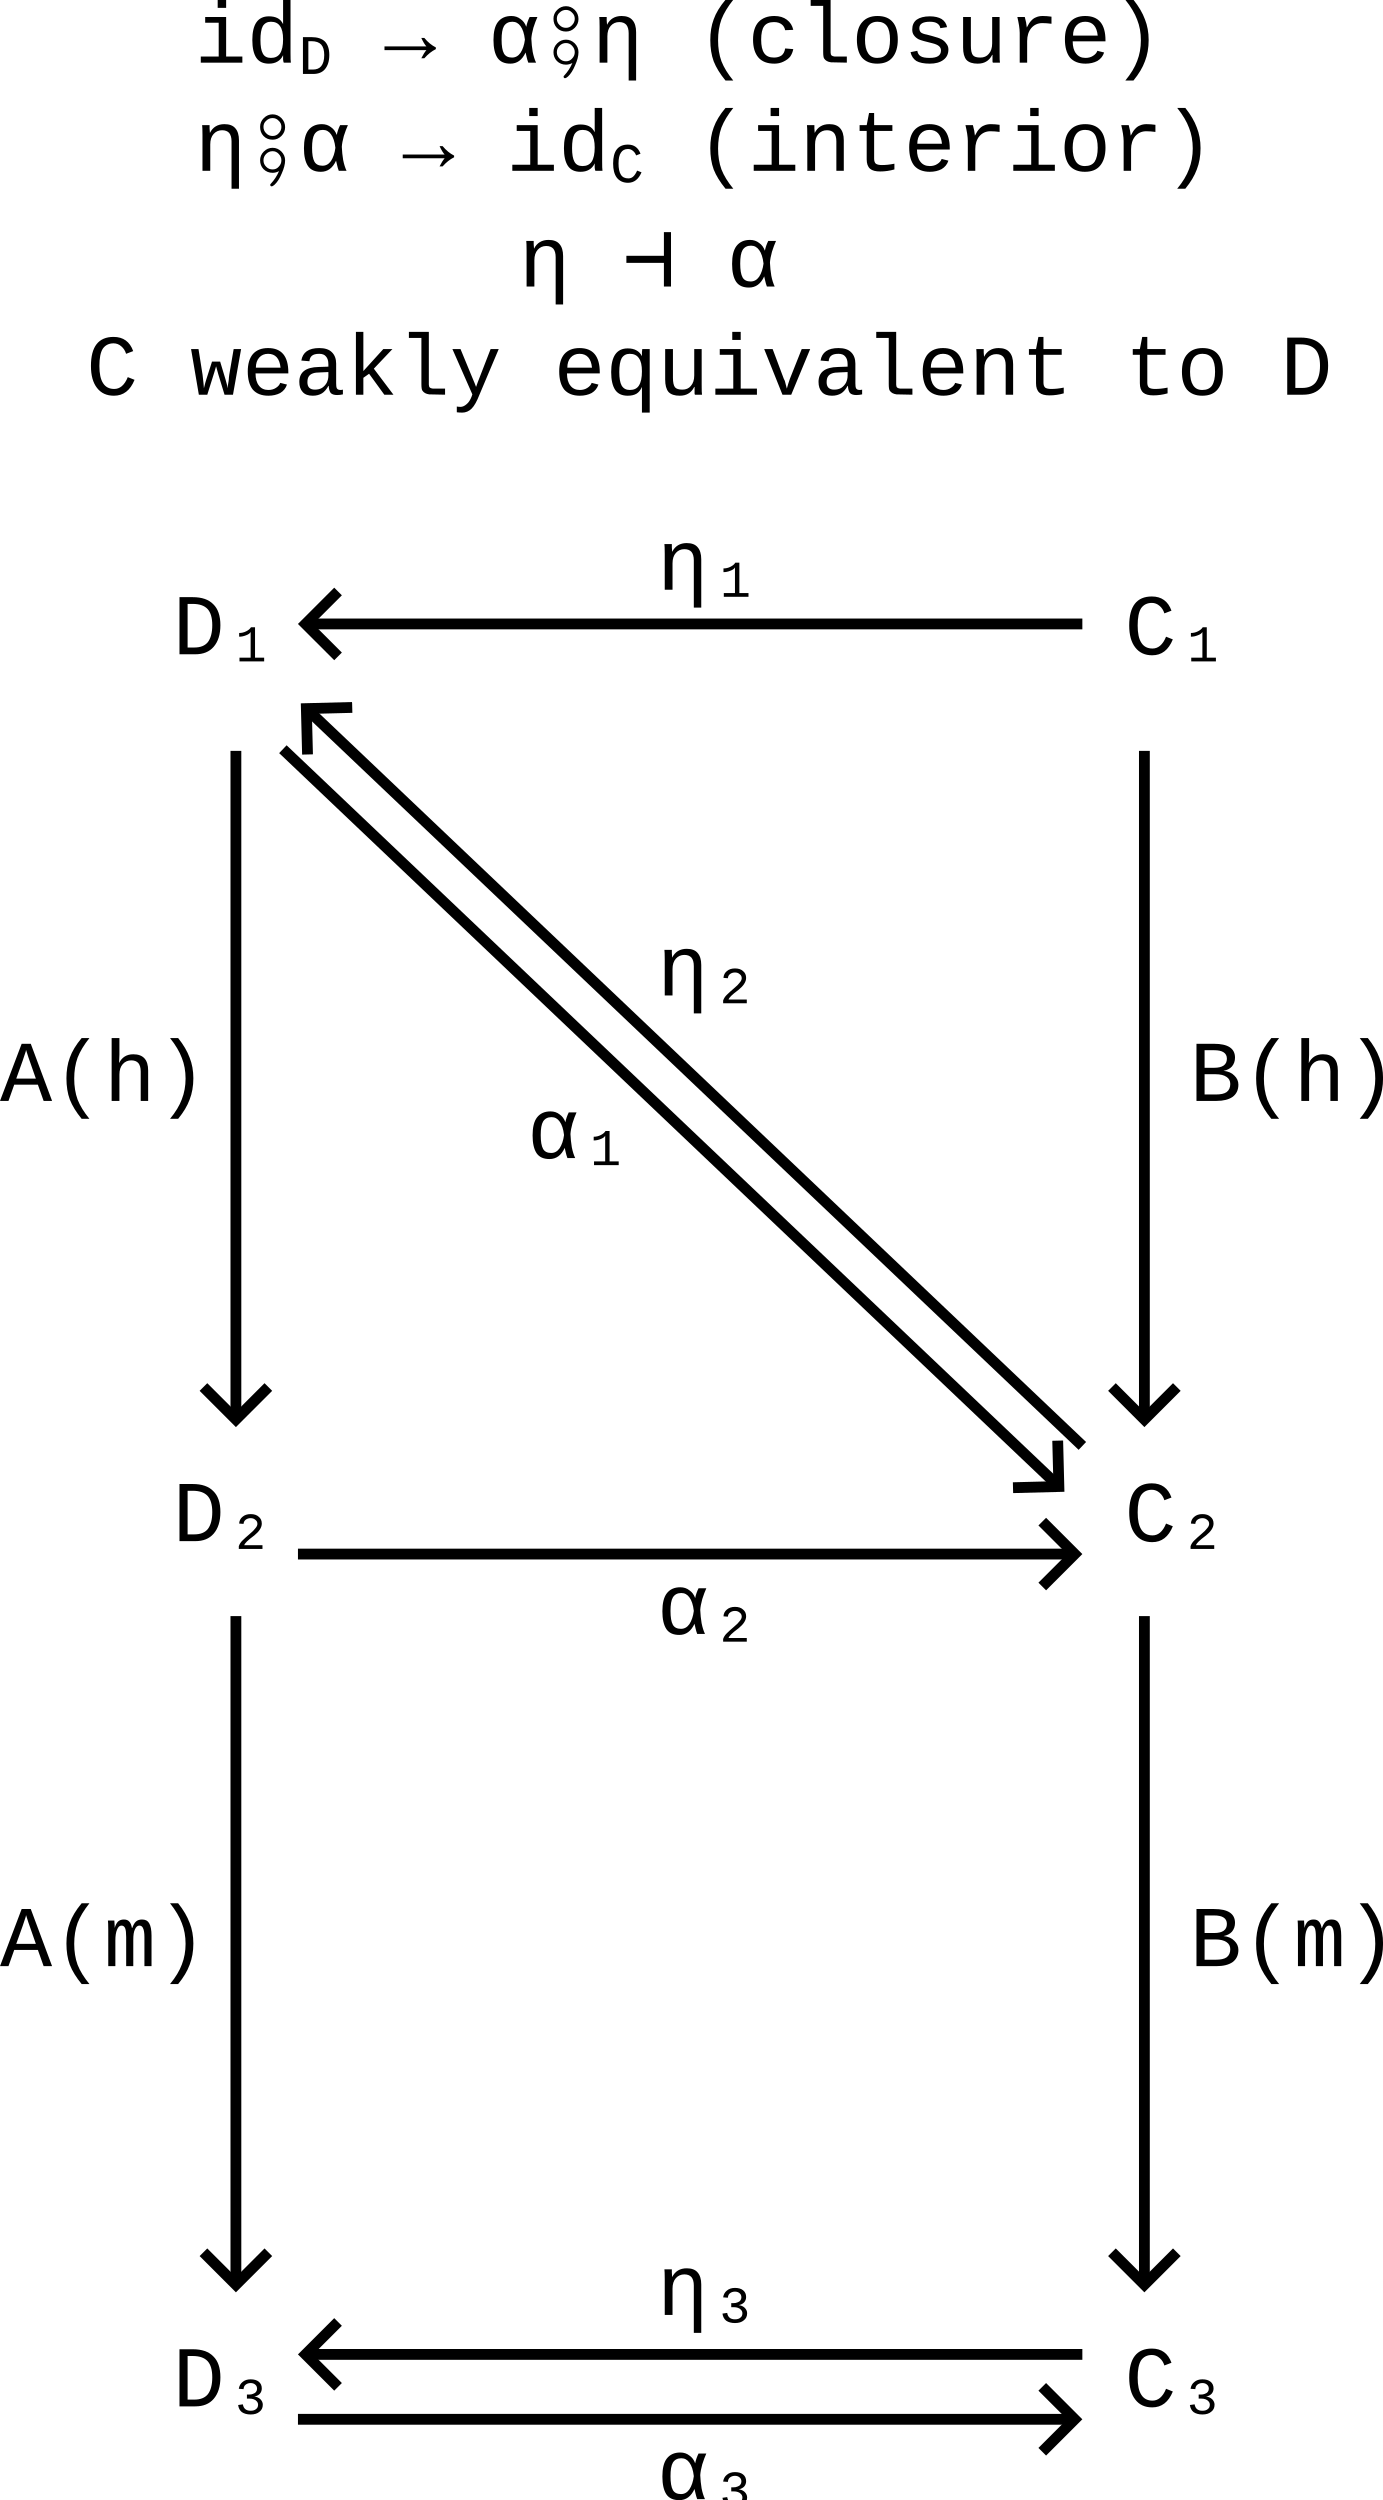
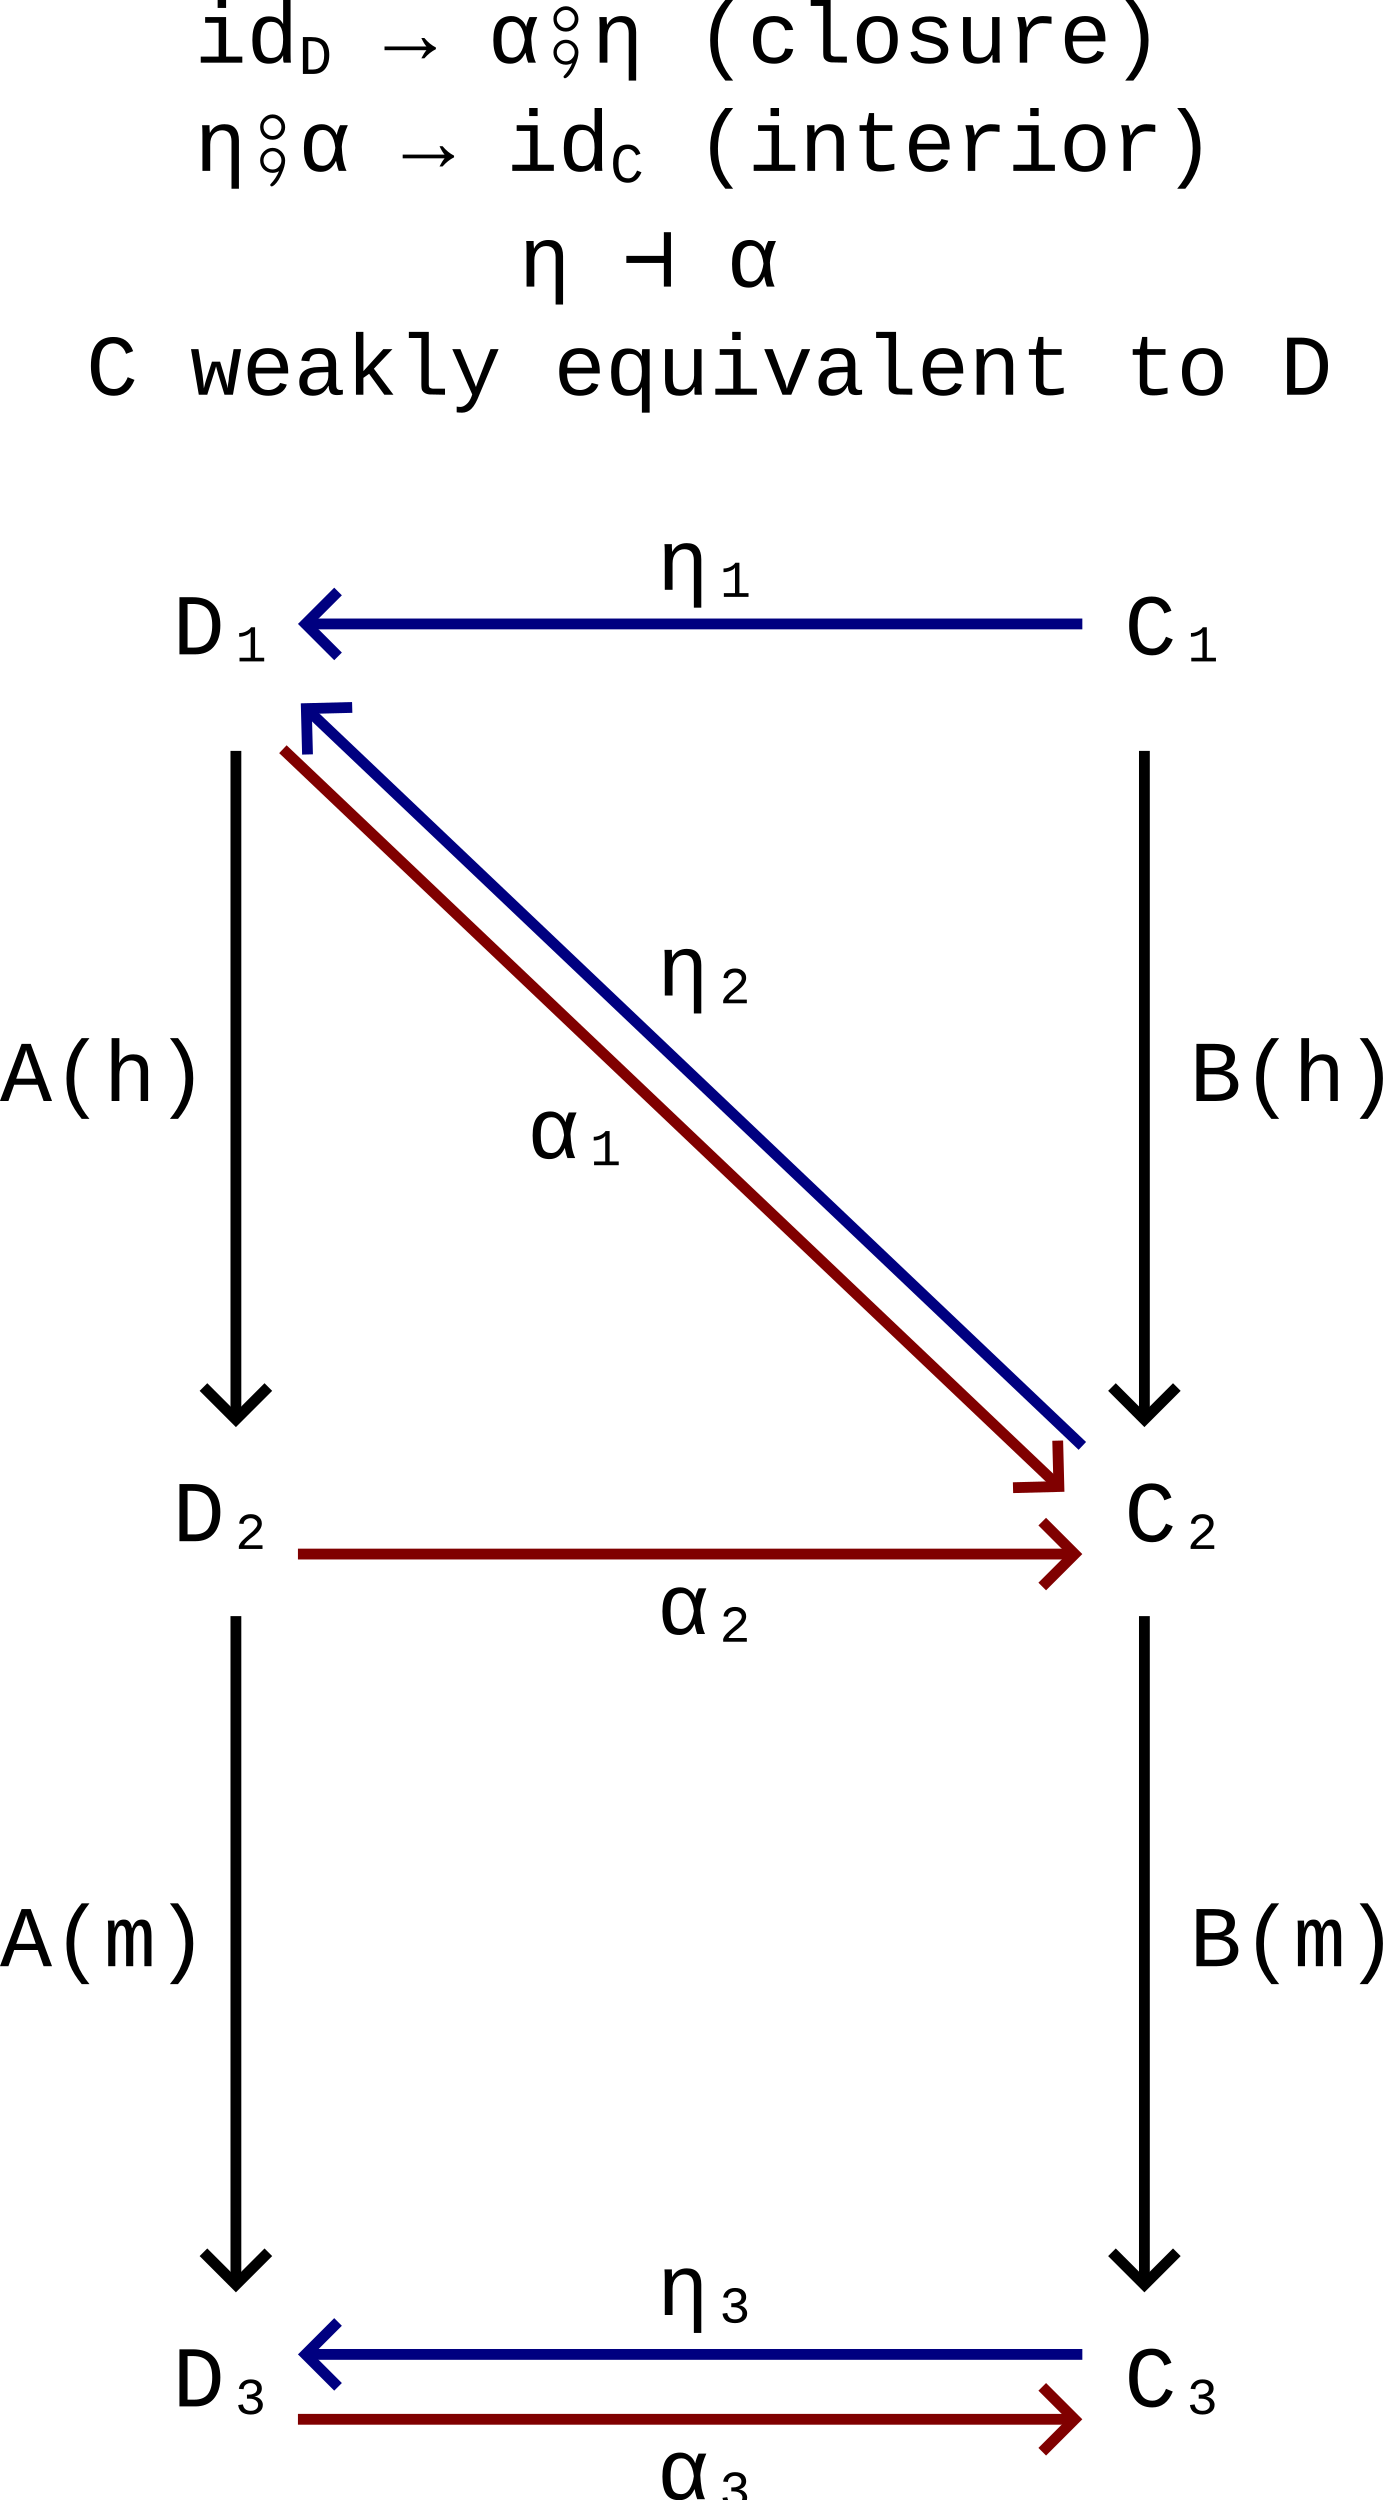
<svg xmlns="http://www.w3.org/2000/svg" width="63.93mm" height="115.576mm" viewBox="0 0 63.93 115.576" version="1.1" id="svg1820" xml:space="preserve">
  <defs id="defs1817">
+     <marker style="overflow:visible" id="marker111785" refX="0" refY="0" orient="auto-start-reverse" markerWidth="4.061" markerHeight="6.707" viewBox="0 0 4.061 6.707" preserveAspectRatio="xMidYMid">
+       <path style="fill:none;stroke:context-stroke;stroke-width:1;stroke-linecap:butt" d="M 3,-3 0,0 3,3" id="path111783" transform="rotate(180,0.125,0)" />
+     </marker>
+     <marker style="overflow:visible" id="marker111785_Fnone_S-800000" refX="0" refY="0" orient="auto-start-reverse" markerWidth="4.061" markerHeight="6.707" viewBox="0 0 4.061 6.707" preserveAspectRatio="xMidYMid">
+       <path style="fill:none;stroke:#800000;stroke-width:1;stroke-linecap:butt" d="M 3,-3 0,0 3,3" id="path117331" transform="rotate(180,0.125,0)" />
+     </marker>
+     <marker style="overflow:visible" id="marker110793" refX="0" refY="0" orient="auto-start-reverse" markerWidth="4.061" markerHeight="6.707" viewBox="0 0 4.061 6.707" preserveAspectRatio="xMidYMid">
+       <path style="fill:none;stroke:context-stroke;stroke-width:1;stroke-linecap:butt" d="M 3,-3 0,0 3,3" id="path110791" transform="rotate(180,0.125,0)" />
+     </marker>
+     <marker style="overflow:visible" id="marker110793_Fnone_S-000080" refX="0" refY="0" orient="auto-start-reverse" markerWidth="4.061" markerHeight="6.707" viewBox="0 0 4.061 6.707" preserveAspectRatio="xMidYMid">
+       <path style="fill:none;stroke:#000080;stroke-width:1;stroke-linecap:butt" d="M 3,-3 0,0 3,3" id="path117334" transform="rotate(180,0.125,0)" />
+     </marker>
+     <marker style="overflow:visible" id="marker109739" refX="0" refY="0" orient="auto-start-reverse" markerWidth="4.061" markerHeight="6.707" viewBox="0 0 4.061 6.707" preserveAspectRatio="xMidYMid">
+       <path style="fill:none;stroke:context-stroke;stroke-width:1;stroke-linecap:butt" d="M 3,-3 0,0 3,3" id="path109737" transform="rotate(180,0.125,0)" />
+     </marker>
+     <marker style="overflow:visible" id="marker109739_Fnone_S-000080" refX="0" refY="0" orient="auto-start-reverse" markerWidth="4.061" markerHeight="6.707" viewBox="0 0 4.061 6.707" preserveAspectRatio="xMidYMid">
+       <path style="fill:none;stroke:#000080;stroke-width:1;stroke-linecap:butt" d="M 3,-3 0,0 3,3" id="path117337" transform="rotate(180,0.125,0)" />
+     </marker>
+     <marker style="overflow:visible" id="Arrow1" refX="0" refY="0" orient="auto-start-reverse" markerWidth="4.061" markerHeight="6.707" viewBox="0 0 4.061 6.707" preserveAspectRatio="xMidYMid">
+       <path style="fill:none;stroke:context-stroke;stroke-width:1;stroke-linecap:butt" d="M 3,-3 0,0 3,3" id="path5057" transform="rotate(180,0.125,0)" />
+     </marker>
+     <marker style="overflow:visible" id="Arrow1_Fnone_S-000080" refX="0" refY="0" orient="auto-start-reverse" markerWidth="4.061" markerHeight="6.707" viewBox="0 0 4.061 6.707" preserveAspectRatio="xMidYMid">
+       <path style="fill:none;stroke:#000080;stroke-width:1;stroke-linecap:butt" d="M 3,-3 0,0 3,3" id="path117340" transform="rotate(180,0.125,0)" />
+     </marker>
    <marker style="overflow:visible" id="marker8986_Fnone_S-000000" refX="0" refY="0" orient="auto-start-reverse" markerWidth="4.061" markerHeight="6.707" viewBox="0 0 4.061 6.707" preserveAspectRatio="xMidYMid">
      <path style="fill:none;stroke:#000000;stroke-width:1;stroke-linecap:butt" d="M 3,-3 0,0 3,3" id="path137701" transform="rotate(180,0.125,0)" />
    </marker>
  </defs>
-   <g id="layer1" transform="translate(-113.3504,-536.4558)">
-     <g id="g6887">
-       <path style="font-variation-settings:normal;vector-effect:none;fill:none;fill-opacity:1;stroke:#000000;stroke-width:0.5;stroke-linecap:butt;stroke-linejoin:miter;stroke-miterlimit:4;stroke-dasharray:none;stroke-dashoffset:0;stroke-opacity:1;-inkscape-stroke:none;marker-end:url(#marker8986_Fnone_S-000000);stop-color:#000000" d="M 163.388,565.301 H 127.603" id="path4467" />
-       <path style="font-variation-settings:normal;vector-effect:none;fill:none;fill-opacity:1;stroke:#000000;stroke-width:0.5;stroke-linecap:butt;stroke-linejoin:miter;stroke-miterlimit:4;stroke-dasharray:none;stroke-dashoffset:0;stroke-opacity:1;-inkscape-stroke:none;marker-end:url(#marker8986_Fnone_S-000000);stop-color:#000000" d="m 127.125,608.301 h 35.784" id="path4469" />
-       <path style="font-variation-settings:normal;vector-effect:none;fill:none;fill-opacity:1;stroke:#000000;stroke-width:0.5;stroke-linecap:butt;stroke-linejoin:miter;stroke-miterlimit:4;stroke-dasharray:none;stroke-dashoffset:0;stroke-opacity:1;-inkscape-stroke:none;marker-end:url(#marker8986_Fnone_S-000000);stop-color:#000000" d="m 163.388,603.301 -35.784,-34" id="path4471" />
-       <path style="font-variation-settings:normal;vector-effect:none;fill:none;fill-opacity:1;stroke:#000000;stroke-width:0.5;stroke-linecap:butt;stroke-linejoin:miter;stroke-miterlimit:4;stroke-dasharray:none;stroke-dashoffset:0;stroke-opacity:1;-inkscape-stroke:none;marker-end:url(#marker8986_Fnone_S-000000);stop-color:#000000" d="m 166.256,571.169 v 30.784" id="path4473" />
-       <path style="font-variation-settings:normal;vector-effect:none;fill:none;fill-opacity:1;stroke:#000000;stroke-width:0.5;stroke-linecap:butt;stroke-linejoin:miter;stroke-miterlimit:4;stroke-dasharray:none;stroke-dashoffset:0;stroke-opacity:1;-inkscape-stroke:none;marker-end:url(#marker8986_Fnone_S-000000);stop-color:#000000" d="m 124.256,571.169 v 30.784" id="path4522" />
-       <text xml:space="preserve" style="font-size:4px;line-height:5px;font-family:'Liberation Mono', monospace;-inkscape-font-specification:'Liberation Mono, monospace, Normal';text-decoration-color:#000000;fill:#000000;stroke-width:3.78;-inkscape-stroke:none;stop-color:#000000" x="137.723" y="589.993" id="text8272">
-         <tspan id="tspan8270" style="stroke-width:3.78" x="137.723" y="589.993">α₁</tspan>
+   <g id="layer1" transform="translate(-87.36426,-1117.086)">
+     <g id="g116475">
+       <path style="font-variation-settings:normal;vector-effect:none;fill:none;fill-opacity:1;stroke:#000080;stroke-width:0.5;stroke-linecap:butt;stroke-linejoin:miter;stroke-miterlimit:4;stroke-dasharray:none;stroke-dashoffset:0;stroke-opacity:1;-inkscape-stroke:none;marker-end:url(#Arrow1_Fnone_S-000080);stop-color:#000000" d="M 137.401,1145.931 H 101.617" id="path4467" />
+       <path style="font-variation-settings:normal;vector-effect:none;fill:none;fill-opacity:1;stroke:#800000;stroke-width:0.5;stroke-linecap:butt;stroke-linejoin:miter;stroke-miterlimit:4;stroke-dasharray:none;stroke-dashoffset:0;stroke-opacity:1;-inkscape-stroke:none;marker-end:url(#marker111785_Fnone_S-800000);stop-color:#000000" d="m 101.138,1188.931 h 35.784" id="path4469" />
+       <path style="font-variation-settings:normal;vector-effect:none;fill:none;fill-opacity:1;stroke:#000080;stroke-width:0.5;stroke-linecap:butt;stroke-linejoin:miter;stroke-miterlimit:4;stroke-dasharray:none;stroke-dashoffset:0;stroke-opacity:1;-inkscape-stroke:none;marker-end:url(#marker110793_Fnone_S-000080);stop-color:#000000" d="m 137.401,1183.931 -35.784,-34" id="path4471" />
+       <path style="font-variation-settings:normal;vector-effect:none;fill:none;fill-opacity:1;stroke:#000000;stroke-width:0.5;stroke-linecap:butt;stroke-linejoin:miter;stroke-miterlimit:4;stroke-dasharray:none;stroke-dashoffset:0;stroke-opacity:1;-inkscape-stroke:none;marker-end:url(#marker8986_Fnone_S-000000);stop-color:#000000" d="m 140.27,1151.8 v 30.784" id="path4473" />
+       <path style="font-variation-settings:normal;vector-effect:none;fill:none;fill-opacity:1;stroke:#000000;stroke-width:0.5;stroke-linecap:butt;stroke-linejoin:miter;stroke-miterlimit:4;stroke-dasharray:none;stroke-dashoffset:0;stroke-opacity:1;-inkscape-stroke:none;marker-end:url(#marker8986_Fnone_S-000000);stop-color:#000000" d="m 98.27,1151.8 v 30.784" id="path4522" />
+       <text xml:space="preserve" style="font-size:4px;line-height:5px;font-family:'Liberation Mono', monospace;-inkscape-font-specification:'Liberation Mono, monospace, Normal';text-decoration-color:#000000;fill:#000000;stroke-width:3.78;-inkscape-stroke:none;stop-color:#000000" x="111.737" y="1170.623" id="text8272">
+         <tspan id="tspan8270" style="stroke-width:3.78" x="111.737" y="1170.623">α₁</tspan>
      </text>
-       <text xml:space="preserve" style="font-size:4px;line-height:5px;font-family:'Liberation Mono', monospace;-inkscape-font-specification:'Liberation Mono, monospace, Normal';text-decoration-color:#000000;fill:#000000;stroke-width:3.78;-inkscape-stroke:none;stop-color:#000000" x="143.723" y="611.993" id="text8276">
-         <tspan id="tspan8274" style="stroke-width:3.78" x="143.723" y="611.993">α₂</tspan>
+       <text xml:space="preserve" style="font-size:4px;line-height:5px;font-family:'Liberation Mono', monospace;-inkscape-font-specification:'Liberation Mono, monospace, Normal';text-decoration-color:#000000;fill:#000000;stroke-width:3.78;-inkscape-stroke:none;stop-color:#000000" x="117.737" y="1192.623" id="text8276">
+         <tspan id="tspan8274" style="stroke-width:3.78" x="117.737" y="1192.623">α₂</tspan>
      </text>
-       <text xml:space="preserve" style="font-size:4px;line-height:5px;font-family:'Liberation Mono', monospace;-inkscape-font-specification:'Liberation Mono, monospace, Normal';text-decoration-color:#000000;fill:#000000;stroke-width:3.78;-inkscape-stroke:none;stop-color:#000000" x="113.35" y="587.354" id="text8812">
-         <tspan id="tspan8810" style="stroke-width:3.78" x="113.35" y="587.354">A(h)</tspan>
+       <text xml:space="preserve" style="font-size:4px;line-height:5px;font-family:'Liberation Mono', monospace;-inkscape-font-specification:'Liberation Mono, monospace, Normal';text-decoration-color:#000000;fill:#000000;stroke-width:3.78;-inkscape-stroke:none;stop-color:#000000" x="87.364" y="1167.985" id="text8812">
+         <tspan id="tspan8810" style="stroke-width:3.78" x="87.364" y="1167.985">A(h)</tspan>
      </text>
-       <text xml:space="preserve" style="font-size:4px;line-height:5px;font-family:'Liberation Mono', monospace;-inkscape-font-specification:'Liberation Mono, monospace, Normal';text-decoration-color:#000000;fill:#000000;stroke-width:3.78;-inkscape-stroke:none;stop-color:#000000" x="168.35" y="587.354" id="text8816">
-         <tspan id="tspan8814" style="stroke-width:3.78" x="168.35" y="587.354">B(h)</tspan>
+       <text xml:space="preserve" style="font-size:4px;line-height:5px;font-family:'Liberation Mono', monospace;-inkscape-font-specification:'Liberation Mono, monospace, Normal';text-decoration-color:#000000;fill:#000000;stroke-width:3.78;-inkscape-stroke:none;stop-color:#000000" x="142.364" y="1167.985" id="text8816">
+         <tspan id="tspan8814" style="stroke-width:3.78" x="142.364" y="1167.985">B(h)</tspan>
      </text>
-       <text xml:space="preserve" style="font-size:4px;line-height:5px;font-family:'Liberation Mono', monospace;-inkscape-font-specification:'Liberation Mono, monospace, Normal';text-decoration-color:#000000;fill:#000000;stroke-width:3.78;-inkscape-stroke:none;stop-color:#000000" x="122.35" y="544.354" id="text8820">
-         <tspan id="tspan8818" style="stroke-width:3.78" x="122.35" y="544.354">η⨟α → id<tspan style="font-size:65%;baseline-shift:sub" id="tspan34916">C</tspan> (interior)</tspan>
+       <text xml:space="preserve" style="font-size:4px;line-height:5px;font-family:'Liberation Mono', monospace;-inkscape-font-specification:'Liberation Mono, monospace, Normal';text-decoration-color:#000000;fill:#000000;stroke-width:3.78;-inkscape-stroke:none;stop-color:#000000" x="96.364" y="1124.985" id="text8820">
+         <tspan id="tspan8818" style="stroke-width:3.78" x="96.364" y="1124.985">η⨟α → id<tspan style="font-size:65%;baseline-shift:sub" id="tspan34916">C</tspan> (interior)</tspan>
      </text>
-       <text xml:space="preserve" style="font-size:4px;line-height:5px;font-family:'Liberation Mono', monospace;-inkscape-font-specification:'Liberation Mono, monospace, Normal';text-decoration-color:#000000;fill:#000000;stroke-width:3.78;-inkscape-stroke:none;stop-color:#000000" x="143.723" y="563.72" id="text9358">
-         <tspan id="tspan9356" style="stroke-width:3.78" x="143.723" y="563.72">η₁</tspan>
+       <text xml:space="preserve" style="font-size:4px;line-height:5px;font-family:'Liberation Mono', monospace;-inkscape-font-specification:'Liberation Mono, monospace, Normal';text-decoration-color:#000000;fill:#000000;stroke-width:3.78;-inkscape-stroke:none;stop-color:#000000" x="117.737" y="1144.351" id="text9358">
+         <tspan id="tspan9356" style="stroke-width:3.78" x="117.737" y="1144.351">η₁</tspan>
      </text>
-       <text xml:space="preserve" style="font-size:4px;line-height:5px;font-family:'Liberation Mono', monospace;-inkscape-font-specification:'Liberation Mono, monospace, Normal';text-decoration-color:#000000;fill:#000000;stroke-width:3.78;-inkscape-stroke:none;stop-color:#000000" x="143.723" y="582.478" id="text9362">
-         <tspan id="tspan9360" style="stroke-width:3.78" x="143.723" y="582.478">η₂</tspan>
+       <text xml:space="preserve" style="font-size:4px;line-height:5px;font-family:'Liberation Mono', monospace;-inkscape-font-specification:'Liberation Mono, monospace, Normal';text-decoration-color:#000000;fill:#000000;stroke-width:3.78;-inkscape-stroke:none;stop-color:#000000" x="117.737" y="1163.108" id="text9362">
+         <tspan id="tspan9360" style="stroke-width:3.78" x="117.737" y="1163.108">η₂</tspan>
      </text>
-       <path style="font-variation-settings:normal;vector-effect:none;fill:none;fill-opacity:1;stroke:#000000;stroke-width:0.5;stroke-linecap:butt;stroke-linejoin:miter;stroke-miterlimit:4;stroke-dasharray:none;stroke-dashoffset:0;stroke-opacity:1;-inkscape-stroke:none;marker-end:url(#marker8986_Fnone_S-000000);stop-color:#000000" d="m 127.125,648.301 h 35.784" id="path31252" />
-       <path style="font-variation-settings:normal;vector-effect:none;fill:none;fill-opacity:1;stroke:#000000;stroke-width:0.5;stroke-linecap:butt;stroke-linejoin:miter;stroke-miterlimit:4;stroke-dasharray:none;stroke-dashoffset:0;stroke-opacity:1;-inkscape-stroke:none;marker-end:url(#marker8986_Fnone_S-000000);stop-color:#000000" d="M 163.388,645.301 H 127.603" id="path31254" />
-       <path style="font-variation-settings:normal;vector-effect:none;fill:none;fill-opacity:1;stroke:#000000;stroke-width:0.5;stroke-linecap:butt;stroke-linejoin:miter;stroke-miterlimit:4;stroke-dasharray:none;stroke-dashoffset:0;stroke-opacity:1;-inkscape-stroke:none;marker-end:url(#marker8986_Fnone_S-000000);stop-color:#000000" d="m 166.256,611.169 v 30.784" id="path31256" />
-       <path style="font-variation-settings:normal;vector-effect:none;fill:none;fill-opacity:1;stroke:#000000;stroke-width:0.5;stroke-linecap:butt;stroke-linejoin:miter;stroke-miterlimit:4;stroke-dasharray:none;stroke-dashoffset:0;stroke-opacity:1;-inkscape-stroke:none;marker-end:url(#marker8986_Fnone_S-000000);stop-color:#000000" d="m 124.256,611.169 v 30.784" id="path31258" />
-       <text xml:space="preserve" style="font-size:4px;line-height:5px;font-family:'Liberation Mono', monospace;-inkscape-font-specification:'Liberation Mono, monospace, Normal';text-decoration-color:#000000;fill:#000000;stroke-width:3.78;-inkscape-stroke:none;stop-color:#000000" x="143.723" y="651.993" id="text31262">
-         <tspan id="tspan31260" style="stroke-width:3.78" x="143.723" y="651.993">α₃</tspan>
+       <path style="font-variation-settings:normal;vector-effect:none;fill:none;fill-opacity:1;stroke:#800000;stroke-width:0.5;stroke-linecap:butt;stroke-linejoin:miter;stroke-miterlimit:4;stroke-dasharray:none;stroke-dashoffset:0;stroke-opacity:1;-inkscape-stroke:none;marker-end:url(#marker111785_Fnone_S-800000);stop-color:#000000" d="m 101.138,1228.931 h 35.784" id="path31252" />
+       <path style="font-variation-settings:normal;vector-effect:none;fill:none;fill-opacity:1;stroke:#000080;stroke-width:0.5;stroke-linecap:butt;stroke-linejoin:miter;stroke-miterlimit:4;stroke-dasharray:none;stroke-dashoffset:0;stroke-opacity:1;-inkscape-stroke:none;marker-end:url(#marker109739_Fnone_S-000080);stop-color:#000000" d="M 137.401,1225.931 H 101.617" id="path31254" />
+       <path style="font-variation-settings:normal;vector-effect:none;fill:none;fill-opacity:1;stroke:#000000;stroke-width:0.5;stroke-linecap:butt;stroke-linejoin:miter;stroke-miterlimit:4;stroke-dasharray:none;stroke-dashoffset:0;stroke-opacity:1;-inkscape-stroke:none;marker-end:url(#marker8986_Fnone_S-000000);stop-color:#000000" d="m 140.27,1191.8 v 30.784" id="path31256" />
+       <path style="font-variation-settings:normal;vector-effect:none;fill:none;fill-opacity:1;stroke:#000000;stroke-width:0.5;stroke-linecap:butt;stroke-linejoin:miter;stroke-miterlimit:4;stroke-dasharray:none;stroke-dashoffset:0;stroke-opacity:1;-inkscape-stroke:none;marker-end:url(#marker8986_Fnone_S-000000);stop-color:#000000" d="m 98.27,1191.8 v 30.784" id="path31258" />
+       <text xml:space="preserve" style="font-size:4px;line-height:5px;font-family:'Liberation Mono', monospace;-inkscape-font-specification:'Liberation Mono, monospace, Normal';text-decoration-color:#000000;fill:#000000;stroke-width:3.78;-inkscape-stroke:none;stop-color:#000000" x="117.737" y="1232.623" id="text31262">
+         <tspan id="tspan31260" style="stroke-width:3.78" x="117.737" y="1232.623">α₃</tspan>
      </text>
-       <text xml:space="preserve" style="font-size:4px;line-height:5px;font-family:'Liberation Mono', monospace;-inkscape-font-specification:'Liberation Mono, monospace, Normal';text-decoration-color:#000000;fill:#000000;stroke-width:3.78;-inkscape-stroke:none;stop-color:#000000" x="113.35" y="627.354" id="text31266">
-         <tspan id="tspan31264" style="stroke-width:3.78" x="113.35" y="627.354">A(m)</tspan>
+       <text xml:space="preserve" style="font-size:4px;line-height:5px;font-family:'Liberation Mono', monospace;-inkscape-font-specification:'Liberation Mono, monospace, Normal';text-decoration-color:#000000;fill:#000000;stroke-width:3.78;-inkscape-stroke:none;stop-color:#000000" x="87.364" y="1207.985" id="text31266">
+         <tspan id="tspan31264" style="stroke-width:3.78" x="87.364" y="1207.985">A(m)</tspan>
      </text>
-       <text xml:space="preserve" style="font-size:4px;line-height:5px;font-family:'Liberation Mono', monospace;-inkscape-font-specification:'Liberation Mono, monospace, Normal';text-decoration-color:#000000;fill:#000000;stroke-width:3.78;-inkscape-stroke:none;stop-color:#000000" x="168.35" y="627.354" id="text31270">
-         <tspan id="tspan31268" style="stroke-width:3.78" x="168.35" y="627.354">B(m)</tspan>
+       <text xml:space="preserve" style="font-size:4px;line-height:5px;font-family:'Liberation Mono', monospace;-inkscape-font-specification:'Liberation Mono, monospace, Normal';text-decoration-color:#000000;fill:#000000;stroke-width:3.78;-inkscape-stroke:none;stop-color:#000000" x="142.364" y="1207.985" id="text31270">
+         <tspan id="tspan31268" style="stroke-width:3.78" x="142.364" y="1207.985">B(m)</tspan>
      </text>
-       <text xml:space="preserve" style="font-size:4px;line-height:5px;font-family:'Liberation Mono', monospace;-inkscape-font-specification:'Liberation Mono, monospace, Normal';text-decoration-color:#000000;fill:#000000;stroke-width:3.78;-inkscape-stroke:none;stop-color:#000000" x="143.723" y="643.478" id="text31274">
-         <tspan id="tspan31272" style="stroke-width:3.78" x="143.723" y="643.478">η₃</tspan>
+       <text xml:space="preserve" style="font-size:4px;line-height:5px;font-family:'Liberation Mono', monospace;-inkscape-font-specification:'Liberation Mono, monospace, Normal';text-decoration-color:#000000;fill:#000000;stroke-width:3.78;-inkscape-stroke:none;stop-color:#000000" x="117.737" y="1224.108" id="text31274">
+         <tspan id="tspan31272" style="stroke-width:3.78" x="117.737" y="1224.108">η₃</tspan>
      </text>
-       <path style="font-variation-settings:normal;vector-effect:none;fill:none;fill-opacity:1;stroke:#000000;stroke-width:0.5;stroke-linecap:butt;stroke-linejoin:miter;stroke-miterlimit:4;stroke-dasharray:none;stroke-dashoffset:0;stroke-opacity:1;-inkscape-stroke:none;marker-end:url(#marker8986_Fnone_S-000000);stop-color:#000000" d="m 126.428,571.092 35.784,34" id="path32960" />
-       <text xml:space="preserve" style="font-size:4px;line-height:5px;font-family:'Liberation Mono', monospace;-inkscape-font-specification:'Liberation Mono, monospace, Normal';text-decoration-color:#000000;fill:#000000;stroke-width:3.78;-inkscape-stroke:none;stop-color:#000000" x="122.35" y="539.354" id="text33229">
-         <tspan id="tspan33227" style="stroke-width:3.78" x="122.35" y="539.354">id<tspan style="font-size:65%;baseline-shift:sub" id="tspan34636">D</tspan> → α⨟η (closure)</tspan>
+       <path style="font-variation-settings:normal;vector-effect:none;fill:none;fill-opacity:1;stroke:#800000;stroke-width:0.5;stroke-linecap:butt;stroke-linejoin:miter;stroke-miterlimit:4;stroke-dasharray:none;stroke-dashoffset:0;stroke-opacity:1;-inkscape-stroke:none;marker-end:url(#marker111785_Fnone_S-800000);stop-color:#000000" d="m 100.442,1151.722 35.784,34" id="path32960" />
+       <text xml:space="preserve" style="font-size:4px;line-height:5px;font-family:'Liberation Mono', monospace;-inkscape-font-specification:'Liberation Mono, monospace, Normal';text-decoration-color:#000000;fill:#000000;stroke-width:3.78;-inkscape-stroke:none;stop-color:#000000" x="96.364" y="1119.985" id="text33229">
+         <tspan id="tspan33227" style="stroke-width:3.78" x="96.364" y="1119.985">id<tspan style="font-size:65%;baseline-shift:sub" id="tspan34636">D</tspan> → α⨟η (closure)</tspan>
      </text>
-       <text xml:space="preserve" style="font-size:4px;line-height:5px;font-family:'Liberation Mono', monospace;-inkscape-font-specification:'Liberation Mono, monospace, Normal';text-decoration-color:#000000;fill:#000000;stroke-width:3.78;-inkscape-stroke:none;stop-color:#000000" x="121.335" y="566.705" id="text33763">
-         <tspan id="tspan33761" style="stroke-width:3.78" x="121.335" y="566.705">D₁</tspan>
+       <text xml:space="preserve" style="font-size:4px;line-height:5px;font-family:'Liberation Mono', monospace;-inkscape-font-specification:'Liberation Mono, monospace, Normal';text-decoration-color:#000000;fill:#000000;stroke-width:3.78;-inkscape-stroke:none;stop-color:#000000" x="95.349" y="1147.335" id="text33763">
+         <tspan id="tspan33761" style="stroke-width:3.78" x="95.349" y="1147.335">D₁</tspan>
      </text>
-       <text xml:space="preserve" style="font-size:4px;line-height:5px;font-family:'Liberation Mono', monospace;-inkscape-font-specification:'Liberation Mono, monospace, Normal';text-decoration-color:#000000;fill:#000000;stroke-width:3.78;-inkscape-stroke:none;stop-color:#000000" x="121.335" y="607.705" id="text33767">
-         <tspan id="tspan33765" style="stroke-width:3.78" x="121.335" y="607.705">D₂</tspan>
+       <text xml:space="preserve" style="font-size:4px;line-height:5px;font-family:'Liberation Mono', monospace;-inkscape-font-specification:'Liberation Mono, monospace, Normal';text-decoration-color:#000000;fill:#000000;stroke-width:3.78;-inkscape-stroke:none;stop-color:#000000" x="95.349" y="1188.335" id="text33767">
+         <tspan id="tspan33765" style="stroke-width:3.78" x="95.349" y="1188.335">D₂</tspan>
      </text>
-       <text xml:space="preserve" style="font-size:4px;line-height:5px;font-family:'Liberation Mono', monospace;-inkscape-font-specification:'Liberation Mono, monospace, Normal';text-decoration-color:#000000;fill:#000000;stroke-width:3.78;-inkscape-stroke:none;stop-color:#000000" x="121.335" y="647.705" id="text33771">
-         <tspan id="tspan33769" style="stroke-width:3.78" x="121.335" y="647.705">D₃</tspan>
+       <text xml:space="preserve" style="font-size:4px;line-height:5px;font-family:'Liberation Mono', monospace;-inkscape-font-specification:'Liberation Mono, monospace, Normal';text-decoration-color:#000000;fill:#000000;stroke-width:3.78;-inkscape-stroke:none;stop-color:#000000" x="95.349" y="1228.335" id="text33771">
+         <tspan id="tspan33769" style="stroke-width:3.78" x="95.349" y="1228.335">D₃</tspan>
      </text>
-       <text xml:space="preserve" style="font-size:4px;line-height:5px;font-family:'Liberation Mono', monospace;-inkscape-font-specification:'Liberation Mono, monospace, Normal';text-decoration-color:#000000;fill:#000000;stroke-width:3.78;-inkscape-stroke:none;stop-color:#000000" x="165.335" y="566.705" id="text33775">
-         <tspan id="tspan33773" style="stroke-width:3.78" x="165.335" y="566.705">C₁</tspan>
+       <text xml:space="preserve" style="font-size:4px;line-height:5px;font-family:'Liberation Mono', monospace;-inkscape-font-specification:'Liberation Mono, monospace, Normal';text-decoration-color:#000000;fill:#000000;stroke-width:3.78;-inkscape-stroke:none;stop-color:#000000" x="139.349" y="1147.335" id="text33775">
+         <tspan id="tspan33773" style="stroke-width:3.78" x="139.349" y="1147.335">C₁</tspan>
      </text>
-       <text xml:space="preserve" style="font-size:4px;line-height:5px;font-family:'Liberation Mono', monospace;-inkscape-font-specification:'Liberation Mono, monospace, Normal';text-decoration-color:#000000;fill:#000000;stroke-width:3.78;-inkscape-stroke:none;stop-color:#000000" x="165.335" y="607.705" id="text33779">
-         <tspan id="tspan33777" style="stroke-width:3.78" x="165.335" y="607.705">C₂</tspan>
+       <text xml:space="preserve" style="font-size:4px;line-height:5px;font-family:'Liberation Mono', monospace;-inkscape-font-specification:'Liberation Mono, monospace, Normal';text-decoration-color:#000000;fill:#000000;stroke-width:3.78;-inkscape-stroke:none;stop-color:#000000" x="139.349" y="1188.335" id="text33779">
+         <tspan id="tspan33777" style="stroke-width:3.78" x="139.349" y="1188.335">C₂</tspan>
      </text>
-       <text xml:space="preserve" style="font-size:4px;line-height:5px;font-family:'Liberation Mono', monospace;-inkscape-font-specification:'Liberation Mono, monospace, Normal';text-decoration-color:#000000;fill:#000000;stroke-width:3.78;-inkscape-stroke:none;stop-color:#000000" x="165.335" y="647.705" id="text33783">
-         <tspan id="tspan33781" style="stroke-width:3.78" x="165.335" y="647.705">C₃</tspan>
+       <text xml:space="preserve" style="font-size:4px;line-height:5px;font-family:'Liberation Mono', monospace;-inkscape-font-specification:'Liberation Mono, monospace, Normal';text-decoration-color:#000000;fill:#000000;stroke-width:3.78;-inkscape-stroke:none;stop-color:#000000" x="139.349" y="1228.335" id="text33783">
+         <tspan id="tspan33781" style="stroke-width:3.78" x="139.349" y="1228.335">C₃</tspan>
      </text>
-       <text xml:space="preserve" style="font-size:4px;line-height:5px;font-family:'Liberation Mono', monospace;-inkscape-font-specification:'Liberation Mono, monospace, Normal';text-decoration-color:#000000;fill:#000000;stroke-width:3.78;-inkscape-stroke:none;stop-color:#000000" x="137.335" y="549.705" id="text36020">
-         <tspan id="tspan36018" style="stroke-width:3.78" x="137.335" y="549.705">η ⊣ α</tspan>
+       <text xml:space="preserve" style="font-size:4px;line-height:5px;font-family:'Liberation Mono', monospace;-inkscape-font-specification:'Liberation Mono, monospace, Normal';text-decoration-color:#000000;fill:#000000;stroke-width:3.78;-inkscape-stroke:none;stop-color:#000000" x="111.349" y="1130.335" id="text36020">
+         <tspan id="tspan36018" style="stroke-width:3.78" x="111.349" y="1130.335">η ⊣ α</tspan>
      </text>
-       <text xml:space="preserve" style="font-size:4px;line-height:5px;font-family:'Liberation Mono', monospace;-inkscape-font-specification:'Liberation Mono, monospace, Normal';text-decoration-color:#000000;fill:#000000;stroke-width:3.78;-inkscape-stroke:none;stop-color:#000000" x="117.335" y="554.705" id="text5419">
-         <tspan id="tspan5417" style="stroke-width:3.78" x="117.335" y="554.705">C weakly equivalent to D</tspan>
+       <text xml:space="preserve" style="font-size:4px;line-height:5px;font-family:'Liberation Mono', monospace;-inkscape-font-specification:'Liberation Mono, monospace, Normal';text-decoration-color:#000000;fill:#000000;stroke-width:3.78;-inkscape-stroke:none;stop-color:#000000" x="91.349" y="1135.335" id="text5419">
+         <tspan id="tspan5417" style="stroke-width:3.78" x="91.349" y="1135.335">C weakly equivalent to D</tspan>
      </text>
    </g>
  </g>
</svg>
